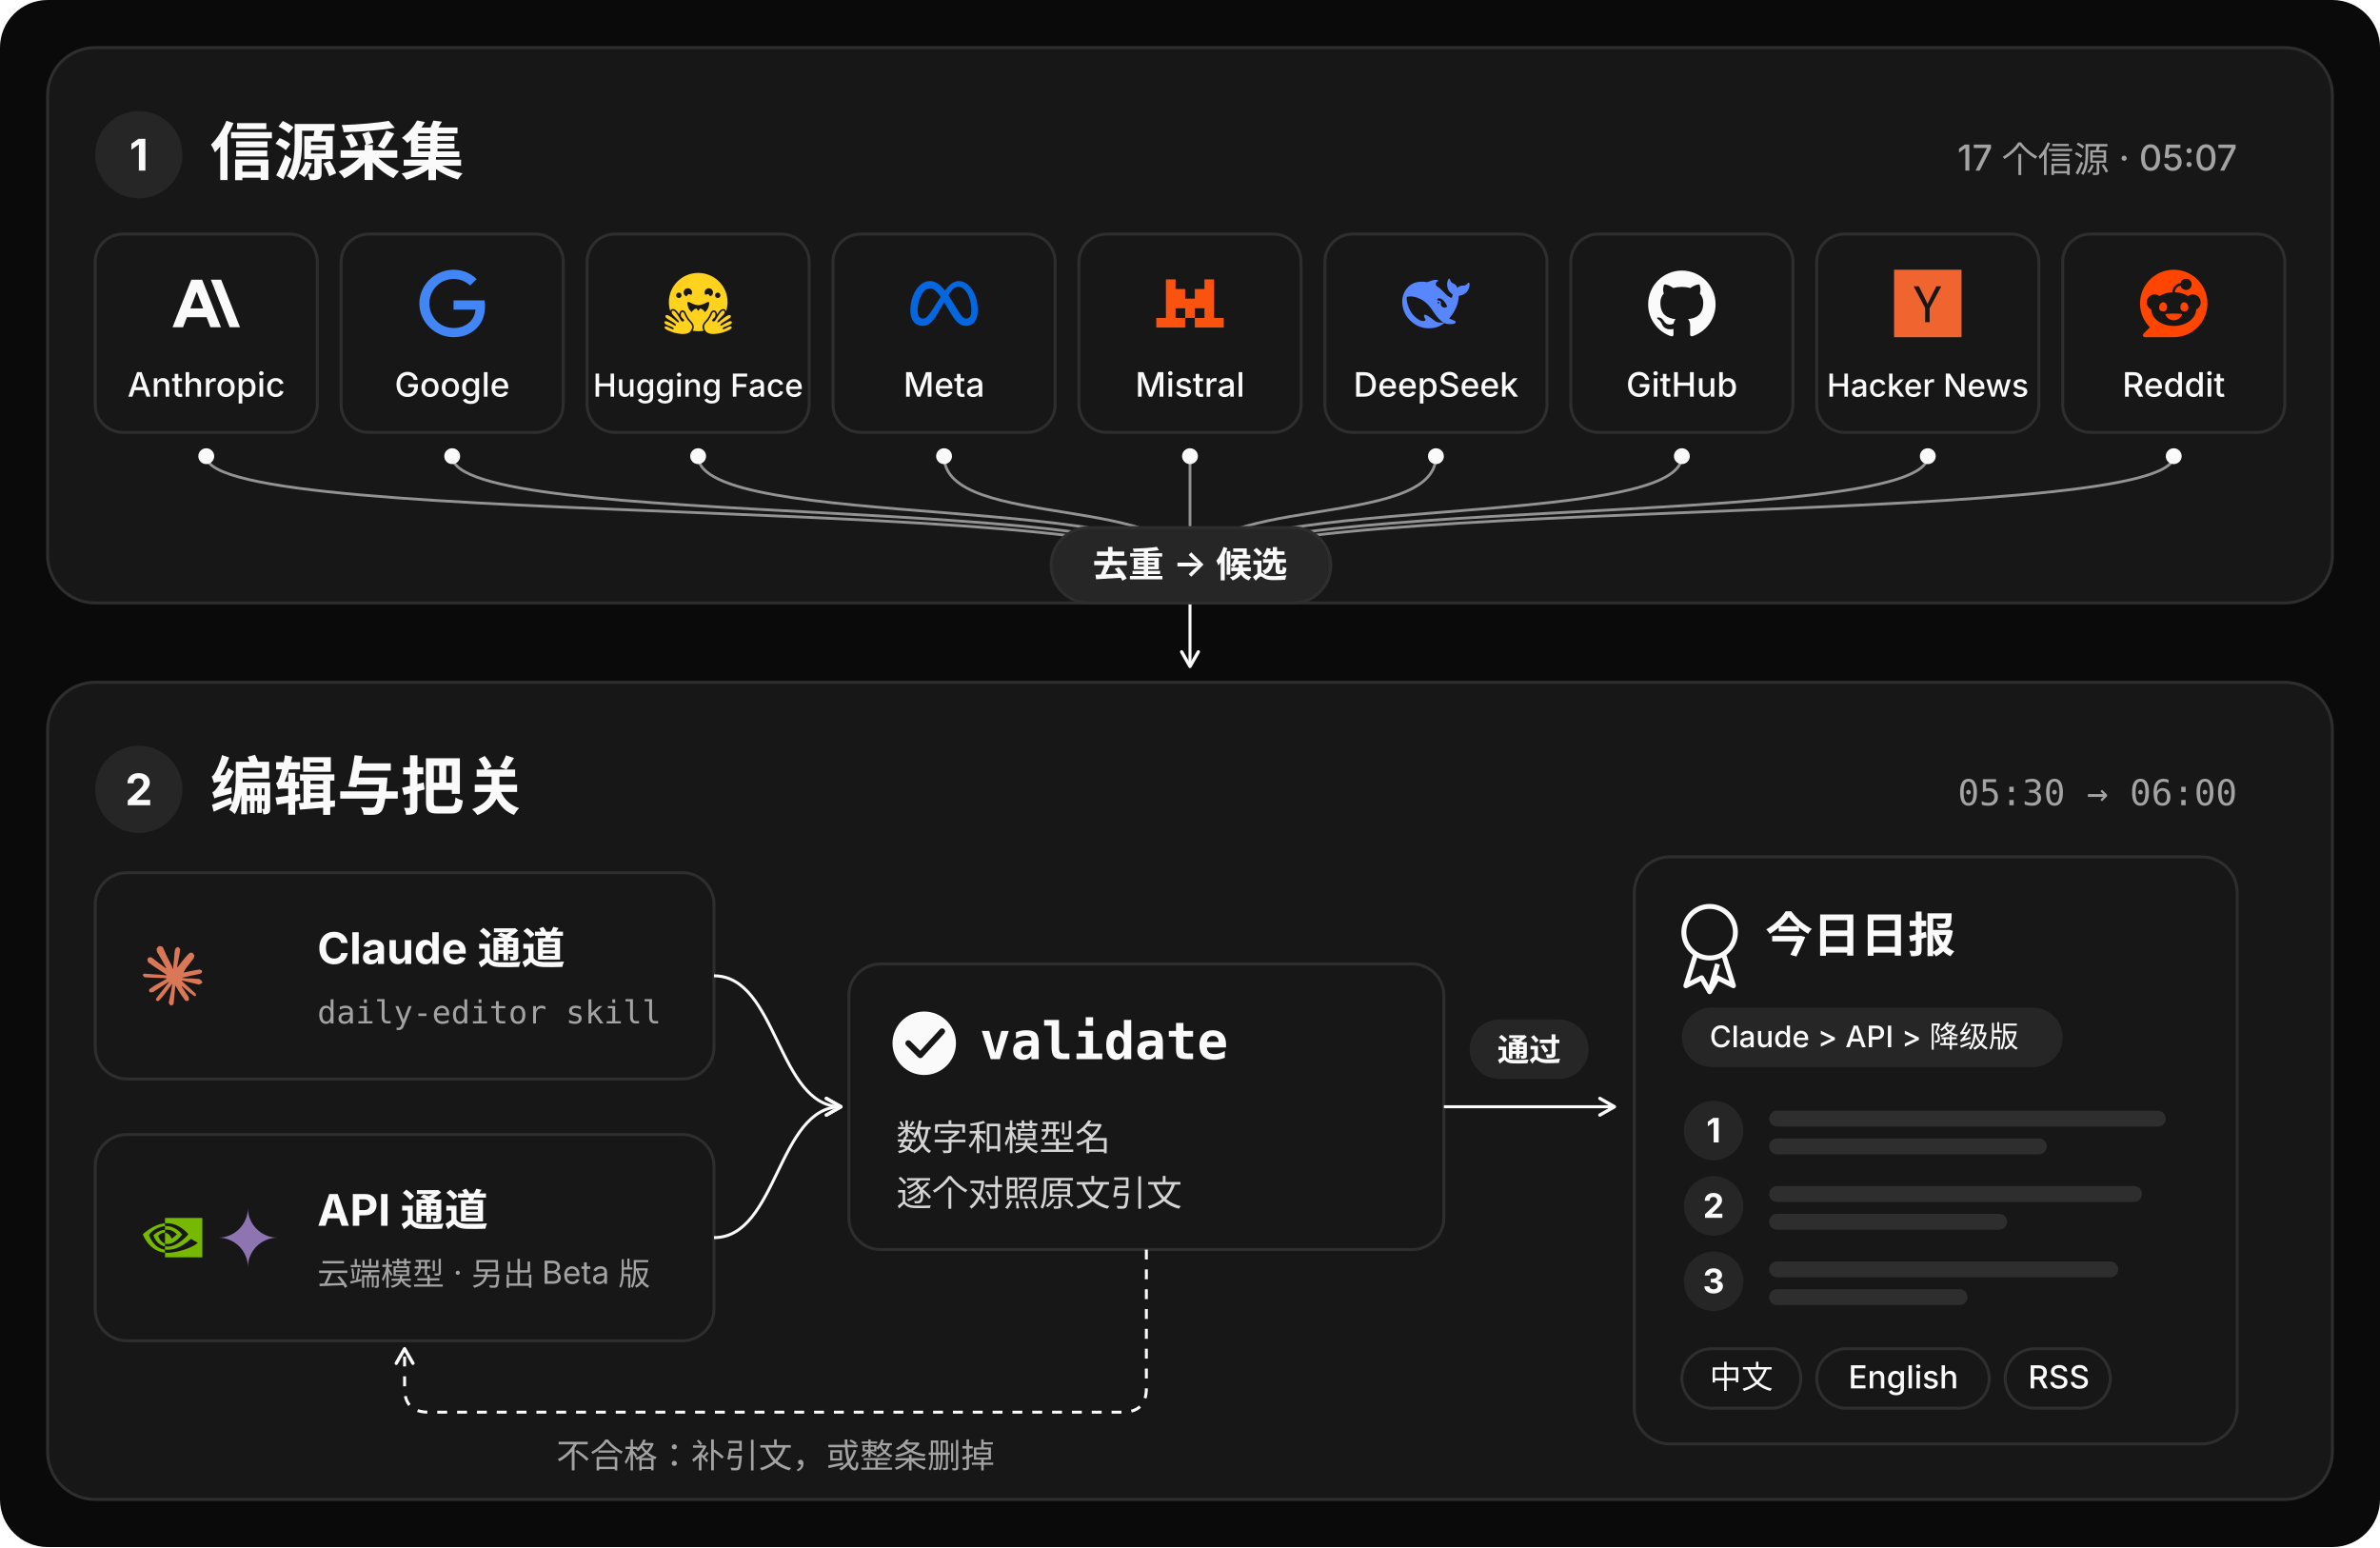
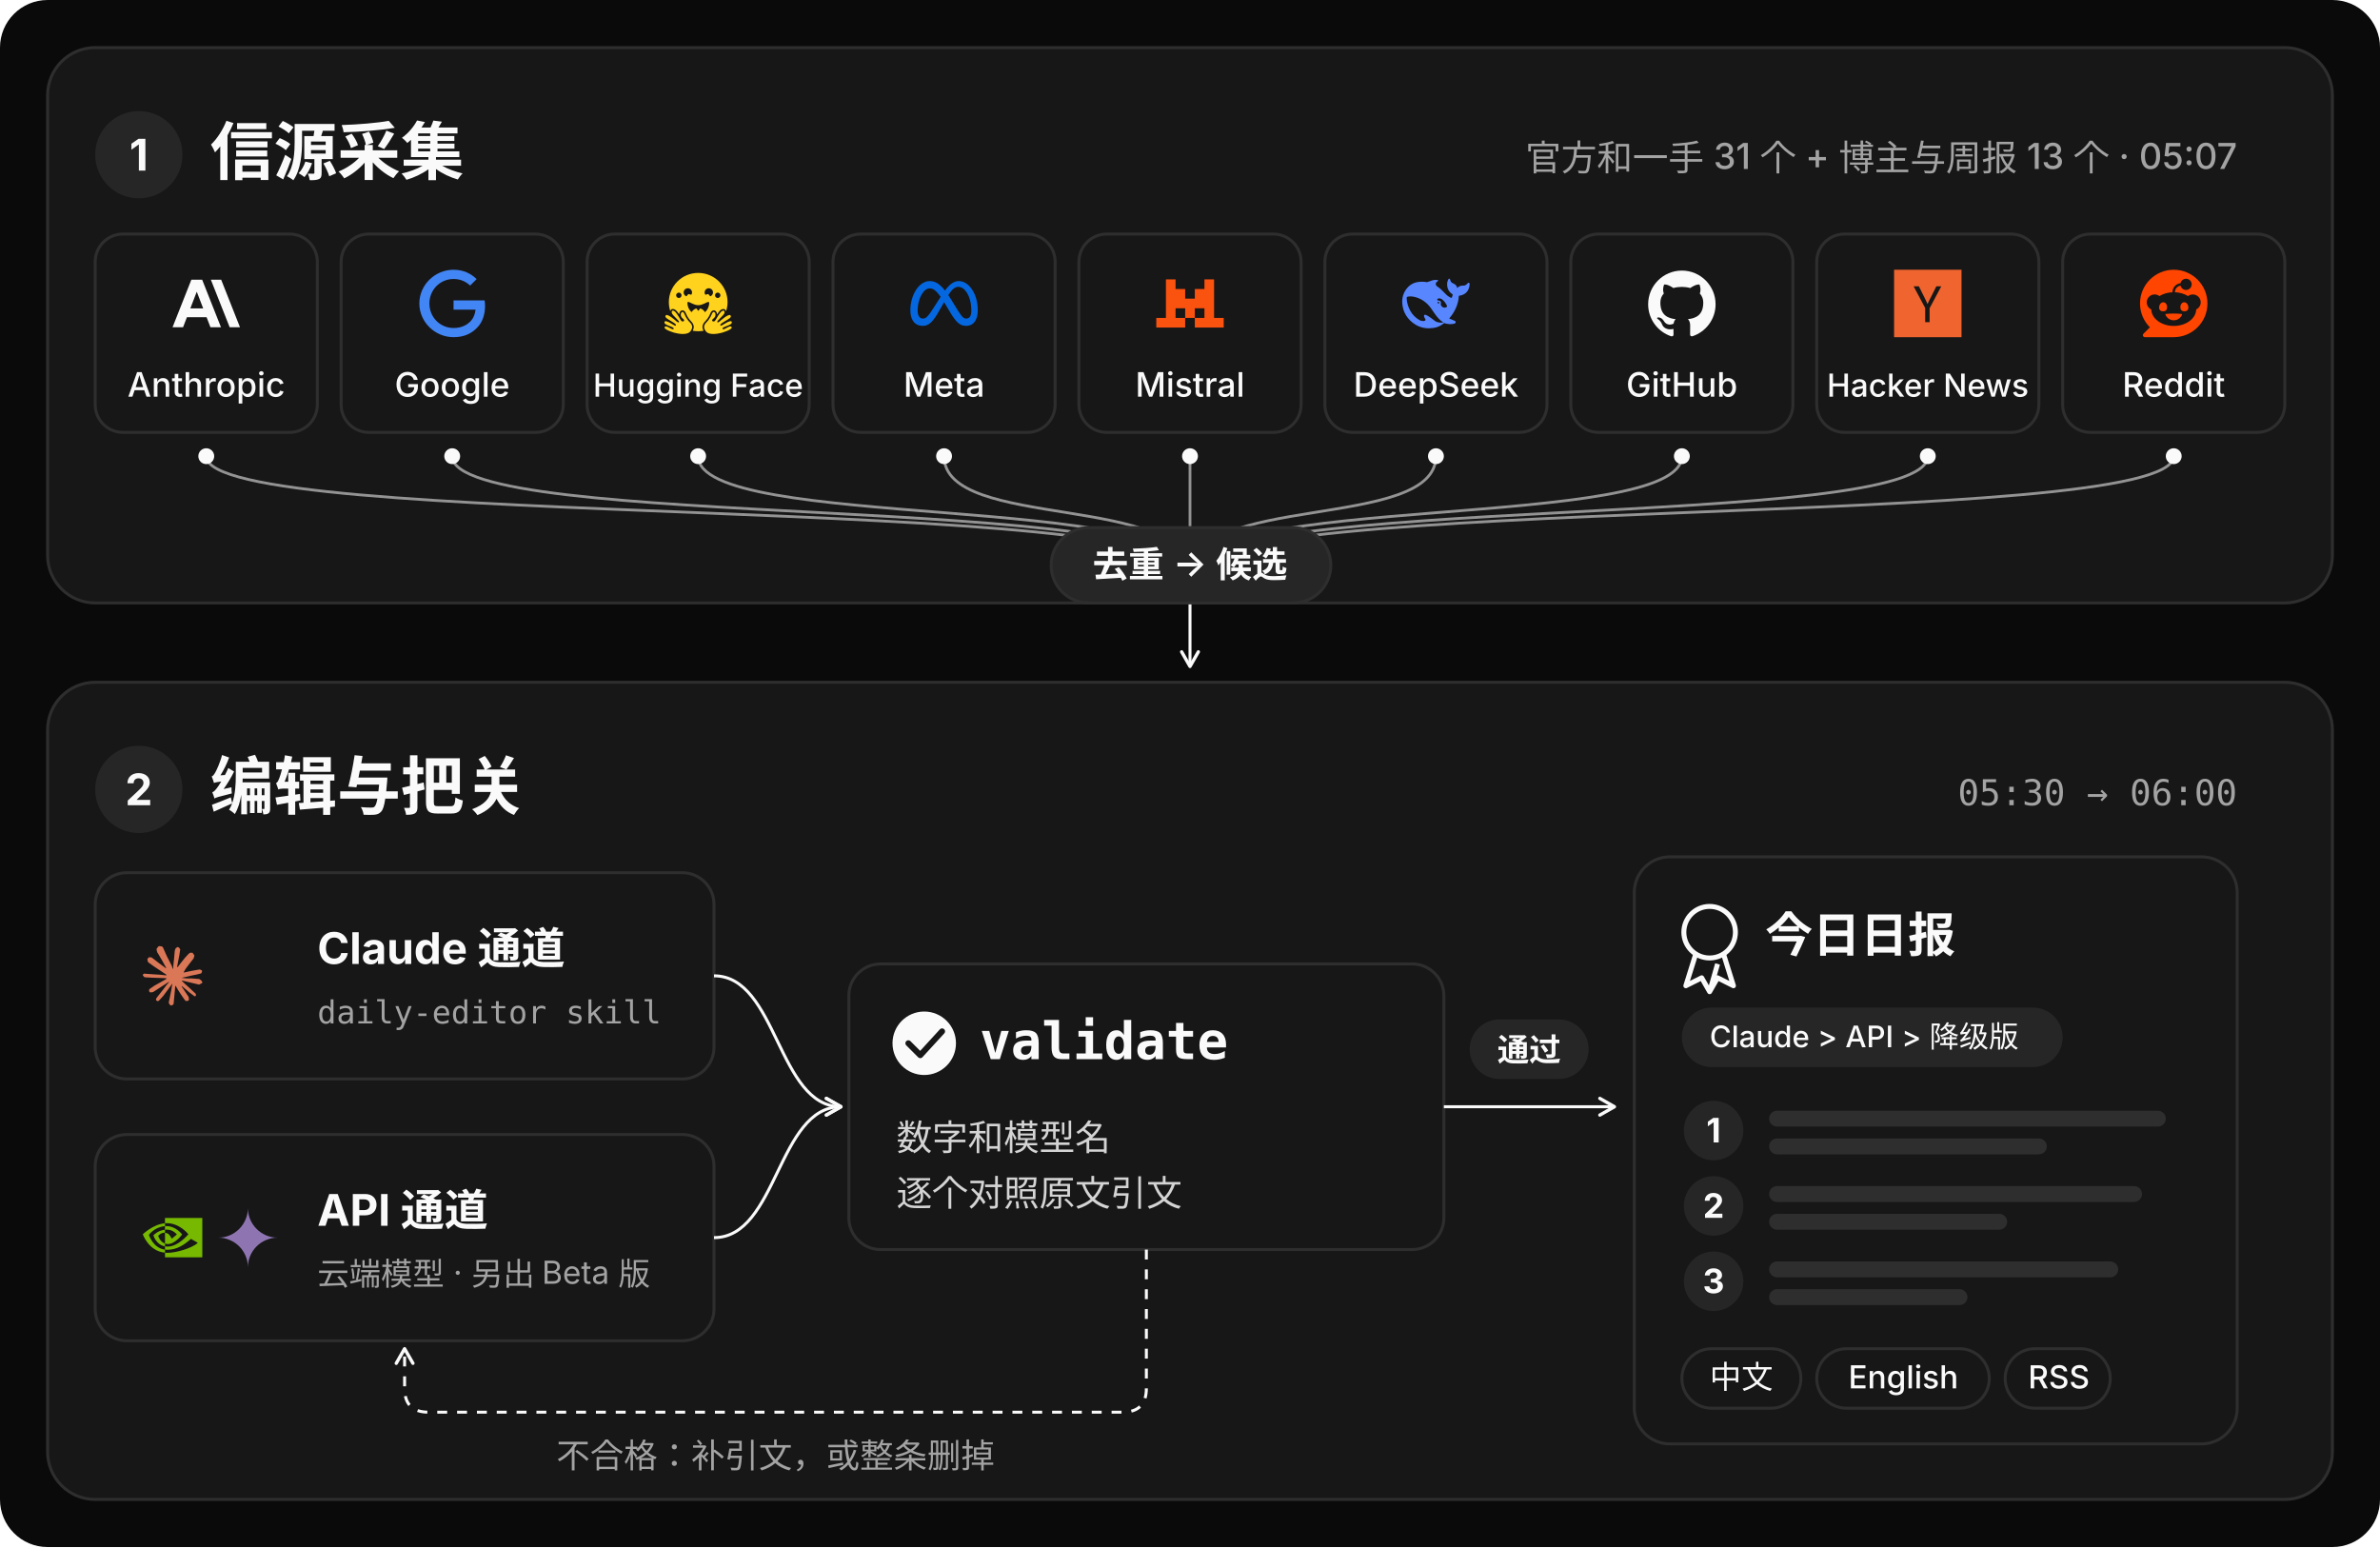
<svg xmlns="http://www.w3.org/2000/svg" width="1200" height="780" viewBox="0 0 1200 780" role="img" aria-labelledby="title desc">
  <defs>
    <filter id="shadow" x="-10%" y="-10%" width="120%" height="140%">
      <feDropShadow dx="0" dy="4" stdDeviation="8" flood-color="#000" flood-opacity="0" />
    </filter>
    <marker id="arrow" viewBox="0 0 10 10" refX="8" refY="5" markerWidth="7" markerHeight="7" orient="auto-start-reverse">
      <path d="M1 1 L8 5 L1 9" fill="none" stroke="#FAFAFA" stroke-width="1.6" stroke-linecap="round" stroke-linejoin="round" />
    </marker>
  </defs>
  <rect width="1200" height="780" rx="24" fill="#0A0A0A" />
  <rect x="24" y="24" width="1152" height="280" rx="24" fill="#171717" stroke="#2E2E2E" stroke-width="1.5" />
  <circle cx="70" cy="78" r="22" fill="#262626" />
  <text x="70" y="86" font-family="-apple-system, BlinkMacSystemFont, 'Segoe UI', 'PingFang SC', 'Hiragino Sans GB', 'Microsoft YaHei', 'Noto Sans SC', sans-serif" font-size="22" font-weight="700" fill="#FAFAFA" text-anchor="middle">1</text>
  <text x="106" y="88" font-family="-apple-system, BlinkMacSystemFont, 'Segoe UI', 'PingFang SC', 'Hiragino Sans GB', 'Microsoft YaHei', 'Noto Sans SC', sans-serif" font-size="32" font-weight="700" fill="#FAFAFA" text-anchor="start">信源采集</text>
-   <text x="1128" y="86" font-family="-apple-system, BlinkMacSystemFont, 'Segoe UI', 'PingFang SC', 'Hiragino Sans GB', 'Microsoft YaHei', 'Noto Sans SC', sans-serif" font-size="18" font-weight="500" fill="#A3A3A3" text-anchor="end">17 个信源 · 05:07</text>
+   <text x="1128" y="86" font-family="-apple-system, BlinkMacSystemFont, 'Segoe UI', 'PingFang SC', 'Hiragino Sans GB', 'Microsoft YaHei', 'Noto Sans SC', sans-serif" font-size="18" font-weight="500" fill="#A3A3A3" text-anchor="end">官方和一手 31 个 + 博主与周报 13 个 · 05:07</text>
  <rect x="48" y="118" width="112" height="100" rx="14" fill="#171717" stroke="#2E2E2E" stroke-width="1.5" />
  <path transform="translate(87.0 136) scale(1.41667)" fill="#FAFAFA" d="M17.304 3.541h-3.672l6.696 16.918H24Zm-10.608 0L0 20.459h3.744l1.369-3.553h7.005l1.369 3.553h3.744L10.536 3.541Zm-.371 10.223 2.291-5.946 2.291 5.946Z" />
  <text x="104.0" y="200" font-family="-apple-system, BlinkMacSystemFont, 'Segoe UI', 'PingFang SC', 'Hiragino Sans GB', 'Microsoft YaHei', 'Noto Sans SC', sans-serif" font-size="17" font-weight="500" fill="#FAFAFA" text-anchor="middle">Anthropic</text>
  <circle cx="104.0" cy="230" r="4" fill="#FAFAFA" />
  <path d="M104.0 230 C104.0 268 600 248 600 290" fill="none" stroke="#FAFAFA" stroke-width="1.4" opacity="0.55" />
  <rect x="172" y="118" width="112" height="100" rx="14" fill="#171717" stroke="#2E2E2E" stroke-width="1.5" />
  <path transform="translate(211.0 136) scale(1.41667)" fill="#4285F4" d="M12.48 10.92v3.28h7.84c-.24 1.84-.853 3.187-1.787 4.133-1.147 1.147-2.933 2.4-6.053 2.4-4.827 0-8.6-3.893-8.6-8.72s3.773-8.72 8.6-8.72c2.6 0 4.507 1.027 5.907 2.347l2.307-2.307C18.747 1.44 16.133 0 12.48 0 5.867 0 .307 5.387.307 12s5.56 12 12.173 12c3.573 0 6.267-1.173 8.373-3.36 2.16-2.16 2.84-5.213 2.84-7.667 0-.76-.053-1.467-.173-2.053H12.48z" />
  <text x="228.0" y="200" font-family="-apple-system, BlinkMacSystemFont, 'Segoe UI', 'PingFang SC', 'Hiragino Sans GB', 'Microsoft YaHei', 'Noto Sans SC', sans-serif" font-size="17" font-weight="500" fill="#FAFAFA" text-anchor="middle">Google</text>
  <circle cx="228.0" cy="230" r="4" fill="#FAFAFA" />
  <path d="M228.0 230 C228.0 268 600 248 600 290" fill="none" stroke="#FAFAFA" stroke-width="1.4" opacity="0.55" />
  <rect x="296" y="118" width="112" height="100" rx="14" fill="#171717" stroke="#2E2E2E" stroke-width="1.5" />
  <path transform="translate(335.0 136) scale(1.41667)" fill="#FFD21E" d="M12.025 1.13c-5.77 0-10.449 4.647-10.449 10.378 0 1.112.178 2.181.503 3.185.064-.222.203-.444.416-.577a.96.96 0 0 1 .524-.15c.293 0 .584.124.84.284.278.173.48.408.71.694.226.282.458.611.684.951v-.014c.017-.324.106-.622.264-.874s.403-.487.762-.543c.3-.047.596.06.787.203s.31.313.4.467c.15.257.212.468.233.542.01.026.653 1.552 1.657 2.54.616.605 1.01 1.223 1.082 1.912.055.537-.096 1.059-.38 1.572.637.121 1.294.187 1.967.187.657 0 1.298-.063 1.921-.178-.287-.517-.44-1.041-.384-1.581.07-.69.465-1.307 1.081-1.913 1.004-.987 1.647-2.513 1.657-2.539.021-.074.083-.285.233-.542.09-.154.208-.323.4-.467a1.08 1.08 0 0 1 .787-.203c.359.056.604.29.762.543s.247.55.265.874v.015c.225-.34.457-.67.683-.952.23-.286.432-.52.71-.694.257-.16.547-.284.84-.285a.97.97 0 0 1 .524.151c.228.143.373.388.43.625l.006.04a10.3 10.3 0 0 0 .534-3.273c0-5.731-4.678-10.378-10.449-10.378M8.327 6.583a1.5 1.5 0 0 1 .713.174 1.487 1.487 0 0 1 .617 2.013c-.183.343-.762-.214-1.102-.094-.38.134-.532.914-.917.71a1.487 1.487 0 0 1 .69-2.803m7.486 0a1.487 1.487 0 0 1 .689 2.803c-.385.204-.536-.576-.916-.71-.34-.12-.92.437-1.103.094a1.487 1.487 0 0 1 .617-2.013 1.5 1.5 0 0 1 .713-.174m-10.68 1.55a.96.96 0 1 1 0 1.921.96.96 0 0 1 0-1.92m13.838 0a.96.96 0 1 1 0 1.92.96.96 0 0 1 0-1.92M8.489 11.458c.588.01 1.965 1.157 3.572 1.164 1.607-.007 2.984-1.155 3.572-1.164.196-.003.305.12.305.454 0 .886-.424 2.328-1.563 3.202-.22-.756-1.396-1.366-1.63-1.32q-.011.001-.02.006l-.044.026-.01.008-.03.024q-.018.017-.035.036l-.032.04a1 1 0 0 0-.058.09l-.014.025q-.049.088-.11.19a1 1 0 0 1-.083.116 1.2 1.2 0 0 1-.173.18q-.035.029-.075.058a1.3 1.3 0 0 1-.251-.243 1 1 0 0 1-.076-.107c-.124-.193-.177-.363-.337-.444-.034-.016-.104-.008-.2.022q-.094.03-.216.087-.06.028-.125.063l-.13.074q-.067.04-.136.086a3 3 0 0 0-.135.096 3 3 0 0 0-.26.219 2 2 0 0 0-.12.121 2 2 0 0 0-.106.128l-.002.002a2 2 0 0 0-.09.132l-.001.001a1.2 1.2 0 0 0-.105.212q-.013.036-.024.073c-1.139-.875-1.563-2.317-1.563-3.203 0-.334.109-.457.305-.454m.836 10.354c.824-1.19.766-2.082-.365-3.194-1.13-1.112-1.789-2.738-1.789-2.738s-.246-.945-.806-.858-.97 1.499.202 2.362c1.173.864-.233 1.45-.685.64-.45-.812-1.683-2.896-2.322-3.295s-1.089-.175-.938.647 2.822 2.813 2.562 3.244-1.176-.506-1.176-.506-2.866-2.567-3.49-1.898.473 1.23 2.037 2.16c1.564.932 1.686 1.178 1.464 1.53s-3.675-2.511-4-1.297c-.323 1.214 3.524 1.567 3.287 2.405-.238.839-2.71-1.587-3.216-.642-.506.946 3.49 2.056 3.522 2.064 1.29.33 4.568 1.028 5.713-.624m5.349 0c-.824-1.19-.766-2.082.365-3.194 1.13-1.112 1.789-2.738 1.789-2.738s.246-.945.806-.858.97 1.499-.202 2.362c-1.173.864.233 1.45.685.64.451-.812 1.683-2.896 2.322-3.295s1.089-.175.938.647-2.822 2.813-2.562 3.244 1.176-.506 1.176-.506 2.866-2.567 3.49-1.898-.473 1.23-2.037 2.16c-1.564.932-1.686 1.178-1.464 1.53s3.675-2.511 4-1.297c.323 1.214-3.524 1.567-3.287 2.405.238.839 2.71-1.587 3.216-.642.506.946-3.49 2.056-3.522 2.064-1.29.33-4.568 1.028-5.713-.624" />
  <text x="352.0" y="200" font-family="-apple-system, BlinkMacSystemFont, 'Segoe UI', 'PingFang SC', 'Hiragino Sans GB', 'Microsoft YaHei', 'Noto Sans SC', sans-serif" font-size="16" font-weight="500" fill="#FAFAFA" text-anchor="middle">Hugging Face</text>
  <circle cx="352.0" cy="230" r="4" fill="#FAFAFA" />
  <path d="M352.0 230 C352.0 268 600 248 600 290" fill="none" stroke="#FAFAFA" stroke-width="1.4" opacity="0.55" />
  <rect x="420" y="118" width="112" height="100" rx="14" fill="#171717" stroke="#2E2E2E" stroke-width="1.5" />
  <path transform="translate(459.0 136) scale(1.41667)" fill="#0467DF" d="M6.915 4.03c-1.968 0-3.683 1.28-4.871 3.113C.704 9.208 0 11.883 0 14.449c0 .706.07 1.369.21 1.973a6.624 6.624 0 0 0 .265.86 5.297 5.297 0 0 0 .371.761c.696 1.159 1.818 1.927 3.593 1.927 1.497 0 2.633-.671 3.965-2.444.76-1.012 1.144-1.626 2.663-4.32l.756-1.339.186-.325c.061.1.121.196.183.3l2.152 3.595c.724 1.21 1.665 2.556 2.47 3.314 1.046.987 1.992 1.22 3.06 1.22 1.075 0 1.876-.355 2.455-.843a3.743 3.743 0 0 0 .81-.973c.542-.939.861-2.127.861-3.745 0-2.72-.681-5.357-2.084-7.45-1.282-1.912-2.957-2.93-4.716-2.93-1.047 0-2.088.467-3.053 1.308-.652.57-1.257 1.29-1.82 2.05-.69-.875-1.335-1.547-1.958-2.056-1.182-.966-2.315-1.303-3.454-1.303zm10.16 2.053c1.147 0 2.188.758 2.992 1.999 1.132 1.748 1.647 4.195 1.647 6.4 0 1.548-.368 2.9-1.839 2.9-.58 0-1.027-.23-1.664-1.004-.496-.601-1.343-1.878-2.832-4.358l-.617-1.028a44.908 44.908 0 0 0-1.255-1.98c.07-.109.141-.224.211-.327 1.12-1.667 2.118-2.602 3.358-2.602zm-10.201.553c1.265 0 2.058.791 2.675 1.446.307.327.737.871 1.234 1.579l-1.02 1.566c-.757 1.163-1.882 3.017-2.837 4.338-1.191 1.649-1.81 1.817-2.486 1.817-.524 0-1.038-.237-1.383-.794-.263-.426-.464-1.13-.464-2.046 0-2.221.63-4.535 1.66-6.088.454-.687.964-1.226 1.533-1.533a2.264 2.264 0 0 1 1.088-.285z" />
  <text x="476.0" y="200" font-family="-apple-system, BlinkMacSystemFont, 'Segoe UI', 'PingFang SC', 'Hiragino Sans GB', 'Microsoft YaHei', 'Noto Sans SC', sans-serif" font-size="17" font-weight="500" fill="#FAFAFA" text-anchor="middle">Meta</text>
  <circle cx="476.0" cy="230" r="4" fill="#FAFAFA" />
  <path d="M476.0 230 C476.0 268 600 248 600 290" fill="none" stroke="#FAFAFA" stroke-width="1.4" opacity="0.55" />
  <rect x="544" y="118" width="112" height="100" rx="14" fill="#171717" stroke="#2E2E2E" stroke-width="1.5" />
  <path transform="translate(583.0 136) scale(1.41667)" fill="#FA520F" d="M17.143 3.429v3.428h-3.429v3.429h-3.428V6.857H6.857V3.43H3.43v13.714H0v3.428h10.286v-3.428H6.857v-3.429h3.429v3.429h3.429v-3.429h3.428v3.429h-3.428v3.428H24v-3.428h-3.43V3.429z" />
  <text x="600.0" y="200" font-family="-apple-system, BlinkMacSystemFont, 'Segoe UI', 'PingFang SC', 'Hiragino Sans GB', 'Microsoft YaHei', 'Noto Sans SC', sans-serif" font-size="17" font-weight="500" fill="#FAFAFA" text-anchor="middle">Mistral</text>
  <circle cx="600.0" cy="230" r="4" fill="#FAFAFA" />
  <path d="M600.0 230 C600.0 268 600 248 600 290" fill="none" stroke="#FAFAFA" stroke-width="1.4" opacity="0.55" />
  <rect x="668" y="118" width="112" height="100" rx="14" fill="#171717" stroke="#2E2E2E" stroke-width="1.5" />
  <path transform="translate(707.0 136) scale(1.41667)" fill="#5786FE" d="M23.748 4.651c-.254-.124-.364.113-.512.233-.051.04-.094.09-.137.137-.372.397-.806.657-1.373.626-.829-.046-1.537.214-2.163.848-.133-.782-.575-1.248-1.247-1.548-.352-.155-.708-.311-.955-.65-.172-.24-.219-.509-.305-.774-.055-.16-.11-.323-.293-.35-.2-.031-.278.136-.356.276-.313.572-.434 1.202-.422 1.84.027 1.436.633 2.58 1.838 3.393.137.094.172.187.129.323-.082.28-.18.553-.266.833-.055.179-.137.218-.328.14a5.5 5.5 0 0 1-1.737-1.179c-.857-.828-1.631-1.743-2.597-2.46a12 12 0 0 0-.689-.47c-.985-.957.13-1.743.387-1.836.27-.098.094-.433-.778-.428-.872.003-1.67.295-2.687.685a3 3 0 0 1-.465.136 9.6 9.6 0 0 0-2.883-.101c-1.885.21-3.39 1.1-4.497 2.622C.082 8.776-.231 10.854.152 13.02c.403 2.284 1.568 4.175 3.36 5.653 1.857 1.533 3.997 2.284 6.438 2.14 1.482-.085 3.132-.284 4.994-1.86.47.234.962.328 1.78.398.629.058 1.235-.031 1.705-.129.735-.155.684-.836.418-.961-2.155-1.004-1.682-.595-2.112-.926 1.095-1.295 2.768-3.598 3.284-6.733.05-.346.115-.834.108-1.114-.004-.171.035-.238.23-.257a4.2 4.2 0 0 0 1.545-.475c1.397-.763 1.96-2.016 2.093-3.517.02-.23-.004-.467-.247-.588M11.58 18.168c-2.088-1.642-3.101-2.183-3.52-2.16-.39.024-.32.472-.234.763.09.288.207.487.371.74.114.167.192.416-.113.603-.673.416-1.842-.14-1.897-.168-1.361-.801-2.5-1.86-3.301-3.306-.775-1.393-1.225-2.888-1.299-4.482-.02-.385.094-.522.477-.592a4.7 4.7 0 0 1 1.53-.038c2.131.311 3.946 1.264 5.467 2.774.868.86 1.525 1.887 2.202 2.89.72 1.066 1.494 2.082 2.48 2.915.348.291.626.513.892.677-.802.09-2.14.109-3.055-.615zm1.001-6.44a.306.306 0 0 1 .415-.287.3.3 0 0 1 .113.074.3.3 0 0 1 .086.214c0 .17-.136.307-.308.307a.303.303 0 0 1-.306-.307m3.11 1.596c-.2.081-.4.151-.591.16a1.25 1.25 0 0 1-.798-.254c-.274-.23-.47-.358-.551-.758a1.7 1.7 0 0 1 .015-.588c.07-.327-.007-.537-.238-.727-.188-.156-.426-.199-.689-.199a.6.6 0 0 1-.254-.078.253.253 0 0 1-.114-.358 1 1 0 0 1 .192-.21c.356-.202.767-.136 1.146.016.352.144.618.408 1.001.782.392.451.462.576.685.915.176.264.336.536.446.848.066.194-.02.353-.25.45" />
  <text x="724.0" y="200" font-family="-apple-system, BlinkMacSystemFont, 'Segoe UI', 'PingFang SC', 'Hiragino Sans GB', 'Microsoft YaHei', 'Noto Sans SC', sans-serif" font-size="17" font-weight="500" fill="#FAFAFA" text-anchor="middle">DeepSeek</text>
  <circle cx="724.0" cy="230" r="4" fill="#FAFAFA" />
  <path d="M724.0 230 C724.0 268 600 248 600 290" fill="none" stroke="#FAFAFA" stroke-width="1.4" opacity="0.55" />
  <rect x="792" y="118" width="112" height="100" rx="14" fill="#171717" stroke="#2E2E2E" stroke-width="1.5" />
  <path transform="translate(831.0 136) scale(1.41667)" fill="#FAFAFA" d="M12 .297c-6.63 0-12 5.373-12 12 0 5.303 3.438 9.8 8.205 11.385.6.113.82-.258.82-.577 0-.285-.01-1.04-.015-2.04-3.338.724-4.042-1.61-4.042-1.61C4.422 18.07 3.633 17.7 3.633 17.7c-1.087-.744.084-.729.084-.729 1.205.084 1.838 1.236 1.838 1.236 1.07 1.835 2.809 1.305 3.495.998.108-.776.417-1.305.76-1.605-2.665-.3-5.466-1.332-5.466-5.93 0-1.31.465-2.38 1.235-3.22-.135-.303-.54-1.523.105-3.176 0 0 1.005-.322 3.3 1.23.96-.267 1.98-.399 3-.405 1.02.006 2.04.138 3 .405 2.28-1.552 3.285-1.23 3.285-1.23.645 1.653.24 2.873.12 3.176.765.84 1.23 1.91 1.23 3.22 0 4.61-2.805 5.625-5.475 5.92.42.36.81 1.096.81 2.22 0 1.606-.015 2.896-.015 3.286 0 .315.21.69.825.57C20.565 22.092 24 17.592 24 12.297c0-6.627-5.373-12-12-12" />
  <text x="848.0" y="200" font-family="-apple-system, BlinkMacSystemFont, 'Segoe UI', 'PingFang SC', 'Hiragino Sans GB', 'Microsoft YaHei', 'Noto Sans SC', sans-serif" font-size="17" font-weight="500" fill="#FAFAFA" text-anchor="middle">GitHub</text>
  <circle cx="848.0" cy="230" r="4" fill="#FAFAFA" />
  <path d="M848.0 230 C848.0 268 600 248 600 290" fill="none" stroke="#FAFAFA" stroke-width="1.4" opacity="0.55" />
  <rect x="916" y="118" width="112" height="100" rx="14" fill="#171717" stroke="#2E2E2E" stroke-width="1.5" />
  <path transform="translate(955.0 136) scale(1.41667)" fill="#F0652F" d="M0 24V0h24v24H0zM6.951 5.896l4.112 7.708v5.064h1.583v-4.972l4.148-7.799h-1.749l-2.457 4.875c-.372.745-.688 1.434-.688 1.434s-.297-.708-.651-1.434L8.831 5.896h-1.88z" />
  <text x="972.0" y="200" font-family="-apple-system, BlinkMacSystemFont, 'Segoe UI', 'PingFang SC', 'Hiragino Sans GB', 'Microsoft YaHei', 'Noto Sans SC', sans-serif" font-size="16" font-weight="500" fill="#FAFAFA" text-anchor="middle">Hacker News</text>
  <circle cx="972.0" cy="230" r="4" fill="#FAFAFA" />
  <path d="M972.0 230 C972.0 268 600 248 600 290" fill="none" stroke="#FAFAFA" stroke-width="1.4" opacity="0.55" />
  <rect x="1040" y="118" width="112" height="100" rx="14" fill="#171717" stroke="#2E2E2E" stroke-width="1.5" />
  <path transform="translate(1079.0 136) scale(1.41667)" fill="#FF4500" d="M12 0C5.373 0 0 5.373 0 12c0 3.314 1.343 6.314 3.515 8.485l-2.286 2.286C.775 23.225 1.097 24 1.738 24H12c6.627 0 12-5.373 12-12S18.627 0 12 0Zm4.388 3.199c1.104 0 1.999.895 1.999 1.999 0 1.105-.895 2-1.999 2-.946 0-1.739-.657-1.947-1.539v.002c-1.147.162-2.032 1.15-2.032 2.341v.007c1.776.067 3.4.567 4.686 1.363.473-.363 1.064-.58 1.707-.58 1.547 0 2.802 1.254 2.802 2.802 0 1.117-.655 2.081-1.601 2.531-.088 3.256-3.637 5.876-7.997 5.876-4.361 0-7.905-2.617-7.998-5.87-.954-.447-1.614-1.415-1.614-2.538 0-1.548 1.255-2.802 2.803-2.802.645 0 1.239.218 1.712.585 1.275-.79 2.881-1.291 4.64-1.365v-.01c0-1.663 1.263-3.034 2.88-3.207.188-.911.993-1.595 1.959-1.595Zm-8.085 8.376c-.784 0-1.459.78-1.506 1.797-.047 1.016.64 1.429 1.426 1.429.786 0 1.371-.369 1.418-1.385.047-1.017-.553-1.841-1.338-1.841Zm7.406 0c-.786 0-1.385.824-1.338 1.841.047 1.017.634 1.385 1.418 1.385.785 0 1.473-.413 1.426-1.429-.046-1.017-.721-1.797-1.506-1.797Zm-3.703 4.013c-.974 0-1.907.048-2.77.135-.147.015-.241.168-.183.305.483 1.154 1.622 1.964 2.953 1.964 1.33 0 2.47-.81 2.953-1.964.057-.137-.037-.29-.184-.305-.863-.087-1.795-.135-2.769-.135Z" />
  <text x="1096.0" y="200" font-family="-apple-system, BlinkMacSystemFont, 'Segoe UI', 'PingFang SC', 'Hiragino Sans GB', 'Microsoft YaHei', 'Noto Sans SC', sans-serif" font-size="17" font-weight="500" fill="#FAFAFA" text-anchor="middle">Reddit</text>
  <circle cx="1096.0" cy="230" r="4" fill="#FAFAFA" />
  <path d="M1096.0 230 C1096.0 268 600 248 600 290" fill="none" stroke="#FAFAFA" stroke-width="1.4" opacity="0.55" />
  <line x1="600" y1="290" x2="600" y2="336" stroke="#FAFAFA" stroke-width="1.5" marker-end="url(#arrow)" />
  <rect x="530" y="266" width="141" height="38" rx="19" fill="#262626" stroke="#2E2E2E" stroke-width="1.5" />
  <text x="600" y="291" font-family="-apple-system, BlinkMacSystemFont, 'Segoe UI', 'PingFang SC', 'Hiragino Sans GB', 'Microsoft YaHei', 'Noto Sans SC', sans-serif" font-size="18" font-weight="600" fill="#FAFAFA" text-anchor="middle">去重 → 候选</text>
  <rect x="24" y="344" width="1152" height="412" rx="24" fill="#171717" stroke="#2E2E2E" stroke-width="1.5" />
  <circle cx="70" cy="398" r="22" fill="#262626" />
  <text x="70" y="406" font-family="-apple-system, BlinkMacSystemFont, 'Segoe UI', 'PingFang SC', 'Hiragino Sans GB', 'Microsoft YaHei', 'Noto Sans SC', sans-serif" font-size="22" font-weight="700" fill="#FAFAFA" text-anchor="middle">2</text>
  <text x="106" y="408" font-family="-apple-system, BlinkMacSystemFont, 'Segoe UI', 'PingFang SC', 'Hiragino Sans GB', 'Microsoft YaHei', 'Noto Sans SC', sans-serif" font-size="32" font-weight="700" fill="#FAFAFA" text-anchor="start">编辑与把关</text>
  <text x="1128" y="406" font-family="ui-monospace, SFMono-Regular, Menlo, Consolas, monospace" font-size="18" font-weight="500" fill="#A3A3A3" text-anchor="end">05:30 → 06:00</text>
  <rect x="48" y="440" width="312" height="104" rx="16" fill="#171717" stroke="#2E2E2E" stroke-width="1.5" />
  <path transform="translate(72 477) scale(1.25)" fill="#D97757" d="m4.714 15.956 4.717-2.647.079-.231-.079-.128h-.231l-.789-.049-2.696-.073-2.337-.097-2.265-.121-.571-.121-.534-.704.055-.352.48-.322.686.061 1.518.103 2.277.158 1.651.097 2.447.255h.389l.055-.158-.134-.097-.103-.097L6.973 9.836l-2.55-1.688-1.336-.971-.723-.492-.364-.461-.158-1.008.656-.723.88.061.225.061.892.686 1.906 1.475 2.489 1.834.364.303.146-.103.018-.073-.164-.273-1.354-2.447-1.445-2.489-.643-1.032-.17-.619c-.061-.255-.103-.467-.103-.729L6.287.134 6.7 0l.996.134.419.364.619 1.415 1.002 2.228 1.554 3.03.455.898.243.832.091.255h.158v-.146l.128-1.706.237-2.095.231-2.696.079-.759.376-.911.747-.492.583.279.48.686-.067.443-.285 1.852-.559 2.902-.364 1.943h.212l.243-.243.984-1.305 1.651-2.064.729-.82.85-.905.546-.431h1.032l.759 1.129-.34 1.166-1.062 1.348-.88 1.141-1.263 1.7-.789 1.36.073.109.188-.018 2.853-.607 1.542-.279 1.84-.316.832.389.091.395-.328.807-1.967.486-2.307.461-3.436.814-.043.03.049.061 1.548.146.662.036h1.621l3.018.225.789.522.474.638-.079.486-1.214.619-1.639-.389-3.825-.911-1.311-.328h-.182v.109l1.093 1.069 2.003 1.809 2.507 2.331.128.577-.322.455-.34-.049-2.204-1.657-.85-.747-1.925-1.621h-.128v.17l.443.65 2.344 3.521.121 1.081-.17.352-.607.212-.668-.121-1.372-1.925L14.38 17.959l-1.141-1.943-.14.079-.674 7.255-.316.37-.729.279-.607-.461-.322-.747.322-1.475.389-1.925.316-1.53.285-1.9.17-.631-.012-.043-.14.018-1.433 1.967-2.18 2.945-1.724 1.846-.413.164-.716-.37.067-.662.401-.589 2.386-3.036 1.439-1.882.929-1.087-.006-.158h-.055l-6.338 4.116-1.129.146-.486-.455.061-.747.231-.243 1.906-1.311Z" />
  <text x="160" y="486" font-family="-apple-system, BlinkMacSystemFont, 'Segoe UI', 'PingFang SC', 'Hiragino Sans GB', 'Microsoft YaHei', 'Noto Sans SC', sans-serif" font-size="22" font-weight="700" fill="#FAFAFA" text-anchor="start">Claude 通道</text>
  <text x="160" y="516" font-family="ui-monospace, SFMono-Regular, Menlo, Consolas, monospace" font-size="16" font-weight="400" fill="#A3A3A3" text-anchor="start">daily-editor skill</text>
  <rect x="48" y="572" width="312" height="104" rx="16" fill="#171717" stroke="#2E2E2E" stroke-width="1.5" />
  <path transform="translate(72 609) scale(1.25)" fill="#76B900" d="M8.948 8.798v-1.43a6.7 6.7 0 0 1 .424-.018c3.922-.124 6.493 3.374 6.493 3.374s-2.774 3.851-5.75 3.851c-.398 0-.787-.062-1.158-.185v-4.346c1.528.185 1.837.857 2.747 2.385l2.04-1.714s-1.492-1.952-4-1.952a6.016 6.016 0 0 0-.796.035m0-4.735v2.138l.424-.027c5.45-.185 9.01 4.47 9.01 4.47s-4.08 4.964-8.33 4.964c-.37 0-.733-.035-1.095-.097v1.325c.3.035.61.062.91.062 3.957 0 6.82-2.023 9.593-4.408.459.371 2.34 1.263 2.73 1.652-2.633 2.208-8.772 3.984-12.253 3.984-.335 0-.653-.018-.971-.053v1.864H24V4.063zm0 10.326v1.131c-3.657-.654-4.673-4.46-4.673-4.46s1.758-1.944 4.673-2.262v1.237H8.94c-1.528-.186-2.73 1.245-2.73 1.245s.68 2.412 2.739 3.11M2.456 10.9s2.164-3.197 6.5-3.533V6.201C4.153 6.59 0 10.653 0 10.653s2.35 6.802 8.948 7.42v-1.237c-4.84-.6-6.492-5.936-6.492-5.936z" />
  <path transform="translate(110 609) scale(1.25)" fill="#8E75B2" d="M11.04 19.32Q12 21.51 12 24q0-2.49.93-4.68.96-2.19 2.58-3.81t3.81-2.55Q21.51 12 24 12q-2.49 0-4.68-.93a12.3 12.3 0 0 1-3.81-2.58 12.3 12.3 0 0 1-2.58-3.81Q12 2.49 12 0q0 2.49-.96 4.68-.93 2.19-2.55 3.81a12.3 12.3 0 0 1-3.81 2.58Q2.49 12 0 12q2.49 0 4.68.96 2.19.93 3.81 2.55t2.55 3.81" />
  <text x="160" y="618" font-family="-apple-system, BlinkMacSystemFont, 'Segoe UI', 'PingFang SC', 'Hiragino Sans GB', 'Microsoft YaHei', 'Noto Sans SC', sans-serif" font-size="22" font-weight="700" fill="#FAFAFA" text-anchor="start">API 通道</text>
  <text x="160" y="648" font-family="-apple-system, BlinkMacSystemFont, 'Segoe UI', 'PingFang SC', 'Hiragino Sans GB', 'Microsoft YaHei', 'Noto Sans SC', sans-serif" font-size="16" font-weight="400" fill="#A3A3A3" text-anchor="start">云端模型 · 另出 Beta 版</text>
  <path d="M360 492 C392 492 392 558 424 558" fill="none" stroke="#FAFAFA" stroke-width="1.5" marker-end="url(#arrow)" />
  <path d="M360 624 C392 624 392 558 424 558" fill="none" stroke="#FAFAFA" stroke-width="1.5" marker-end="url(#arrow)" />
  <rect x="428" y="486" width="300" height="144" rx="16" fill="#171717" stroke="#2E2E2E" stroke-width="1.5" />
  <circle cx="466" cy="526" r="16" fill="#FAFAFA" />
  <path d="M458 526 l6 6 l11 -12" fill="none" stroke="#171717" stroke-width="3" stroke-linecap="round" stroke-linejoin="round" />
  <text x="494" y="534" font-family="ui-monospace, SFMono-Regular, Menlo, Consolas, monospace" font-size="26" font-weight="700" fill="#FAFAFA" text-anchor="start">validate</text>
  <text x="452" y="580" font-family="-apple-system, BlinkMacSystemFont, 'Segoe UI', 'PingFang SC', 'Hiragino Sans GB', 'Microsoft YaHei', 'Noto Sans SC', sans-serif" font-size="18" font-weight="400" fill="#D4D4D4" text-anchor="start">数字和模型名</text>
  <text x="452" y="608" font-family="-apple-system, BlinkMacSystemFont, 'Segoe UI', 'PingFang SC', 'Hiragino Sans GB', 'Microsoft YaHei', 'Noto Sans SC', sans-serif" font-size="18" font-weight="400" fill="#D4D4D4" text-anchor="start">逐个对照原文引文</text>
  <path d="M578 630 L578 700 Q578 712 566 712 L216 712 Q204 712 204 700 L204 680" fill="none" stroke="#FAFAFA" stroke-width="1.5" stroke-dasharray="5 5" marker-end="url(#arrow)" />
  <text x="391" y="740" font-family="-apple-system, BlinkMacSystemFont, 'Segoe UI', 'PingFang SC', 'Hiragino Sans GB', 'Microsoft YaHei', 'Noto Sans SC', sans-serif" font-size="17" font-weight="500" fill="#A3A3A3" text-anchor="middle">不合格：补引文，或整条删掉</text>
  <line x1="728" y1="558" x2="814" y2="558" stroke="#FAFAFA" stroke-width="1.5" marker-end="url(#arrow)" />
  <rect x="741" y="514" width="60" height="30" rx="15" fill="#262626" />
  <text x="771" y="535" font-family="-apple-system, BlinkMacSystemFont, 'Segoe UI', 'PingFang SC', 'Hiragino Sans GB', 'Microsoft YaHei', 'Noto Sans SC', sans-serif" font-size="16" font-weight="600" fill="#FAFAFA" text-anchor="middle">通过</text>
  <rect x="824" y="432" width="304" height="296" rx="18" fill="#171717" stroke="#2E2E2E" stroke-width="1.5" />
  <circle cx="862" cy="470" r="13" fill="none" stroke="#FAFAFA" stroke-width="2.5" />
  <path d="M855 481 l-5 16 l8 -4 l4 7 l4 -14 M869 481 l5 16 l-8 -4 l-4 7" fill="none" stroke="#FAFAFA" stroke-width="2.5" stroke-linejoin="round" />
  <text x="890" y="480" font-family="-apple-system, BlinkMacSystemFont, 'Segoe UI', 'PingFang SC', 'Hiragino Sans GB', 'Microsoft YaHei', 'Noto Sans SC', sans-serif" font-size="24" font-weight="700" fill="#FAFAFA" text-anchor="start">今日日报</text>
  <rect x="848" y="508" width="192" height="30" rx="15" fill="#262626" />
  <text x="862" y="528" font-family="-apple-system, BlinkMacSystemFont, 'Segoe UI', 'PingFang SC', 'Hiragino Sans GB', 'Microsoft YaHei', 'Noto Sans SC', sans-serif" font-size="15" font-weight="500" fill="#FAFAFA" text-anchor="start">Claude &gt; API &gt; 降级版</text>
  <circle cx="864" cy="570" r="15" fill="#262626" />
  <text x="864" y="576" font-family="-apple-system, BlinkMacSystemFont, 'Segoe UI', 'PingFang SC', 'Hiragino Sans GB', 'Microsoft YaHei', 'Noto Sans SC', sans-serif" font-size="17" font-weight="700" fill="#FAFAFA" text-anchor="middle">1</text>
  <rect x="892" y="560" width="200" height="8" rx="4" fill="#2E2E2E" />
  <rect x="892" y="574" width="140" height="8" rx="4" fill="#2E2E2E" />
  <circle cx="864" cy="608" r="15" fill="#262626" />
  <text x="864" y="614" font-family="-apple-system, BlinkMacSystemFont, 'Segoe UI', 'PingFang SC', 'Hiragino Sans GB', 'Microsoft YaHei', 'Noto Sans SC', sans-serif" font-size="17" font-weight="700" fill="#FAFAFA" text-anchor="middle">2</text>
  <rect x="892" y="598" width="188" height="8" rx="4" fill="#2E2E2E" />
  <rect x="892" y="612" width="120" height="8" rx="4" fill="#2E2E2E" />
  <circle cx="864" cy="646" r="15" fill="#262626" />
  <text x="864" y="652" font-family="-apple-system, BlinkMacSystemFont, 'Segoe UI', 'PingFang SC', 'Hiragino Sans GB', 'Microsoft YaHei', 'Noto Sans SC', sans-serif" font-size="17" font-weight="700" fill="#FAFAFA" text-anchor="middle">3</text>
  <rect x="892" y="636" width="176" height="8" rx="4" fill="#2E2E2E" />
  <rect x="892" y="650" width="100" height="8" rx="4" fill="#2E2E2E" />
  <rect x="848" y="680" width="60" height="30" rx="15" fill="none" stroke="#2E2E2E" stroke-width="1.5" />
  <text x="878.0" y="700" font-family="-apple-system, BlinkMacSystemFont, 'Segoe UI', 'PingFang SC', 'Hiragino Sans GB', 'Microsoft YaHei', 'Noto Sans SC', sans-serif" font-size="16" font-weight="500" fill="#FAFAFA" text-anchor="middle">中文</text>
  <rect x="916" y="680" width="87" height="30" rx="15" fill="none" stroke="#2E2E2E" stroke-width="1.5" />
  <text x="959.68" y="700" font-family="-apple-system, BlinkMacSystemFont, 'Segoe UI', 'PingFang SC', 'Hiragino Sans GB', 'Microsoft YaHei', 'Noto Sans SC', sans-serif" font-size="16" font-weight="500" fill="#FAFAFA" text-anchor="middle">English</text>
  <rect x="1011" y="680" width="53" height="30" rx="15" fill="none" stroke="#2E2E2E" stroke-width="1.5" />
  <text x="1038.08" y="700" font-family="-apple-system, BlinkMacSystemFont, 'Segoe UI', 'PingFang SC', 'Hiragino Sans GB', 'Microsoft YaHei', 'Noto Sans SC', sans-serif" font-size="16" font-weight="500" fill="#FAFAFA" text-anchor="middle">RSS</text>
</svg>
